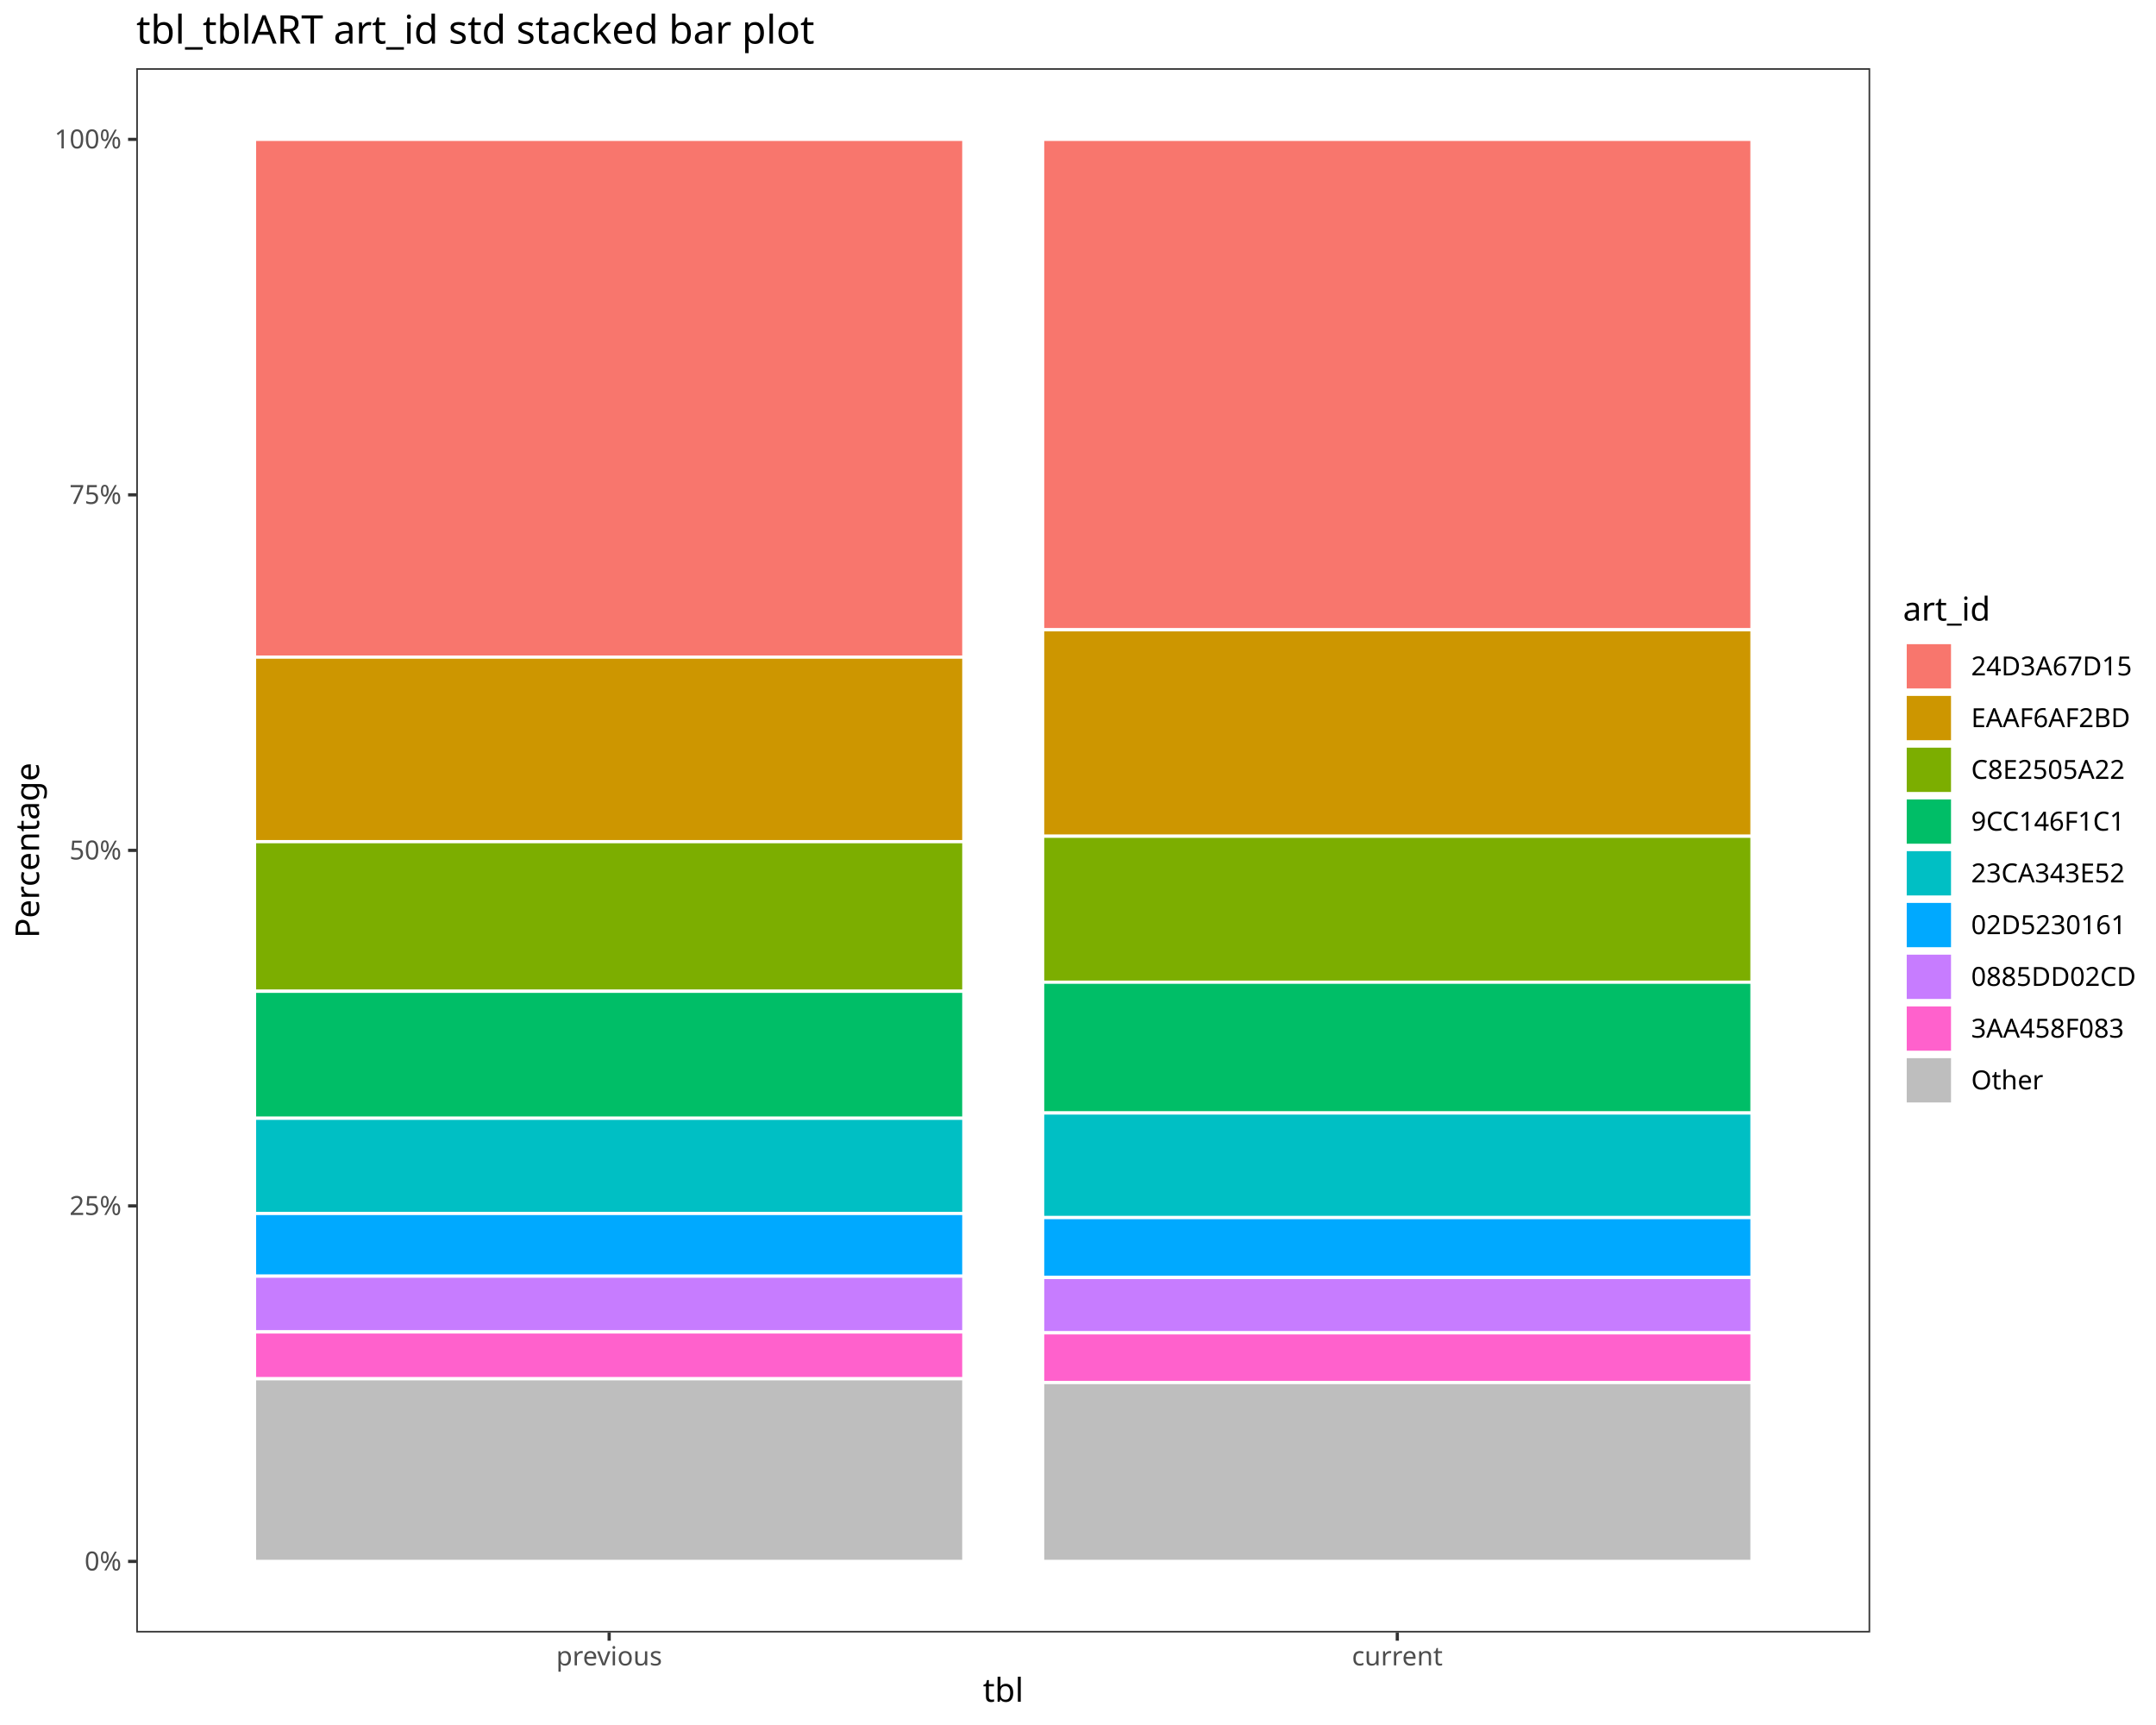
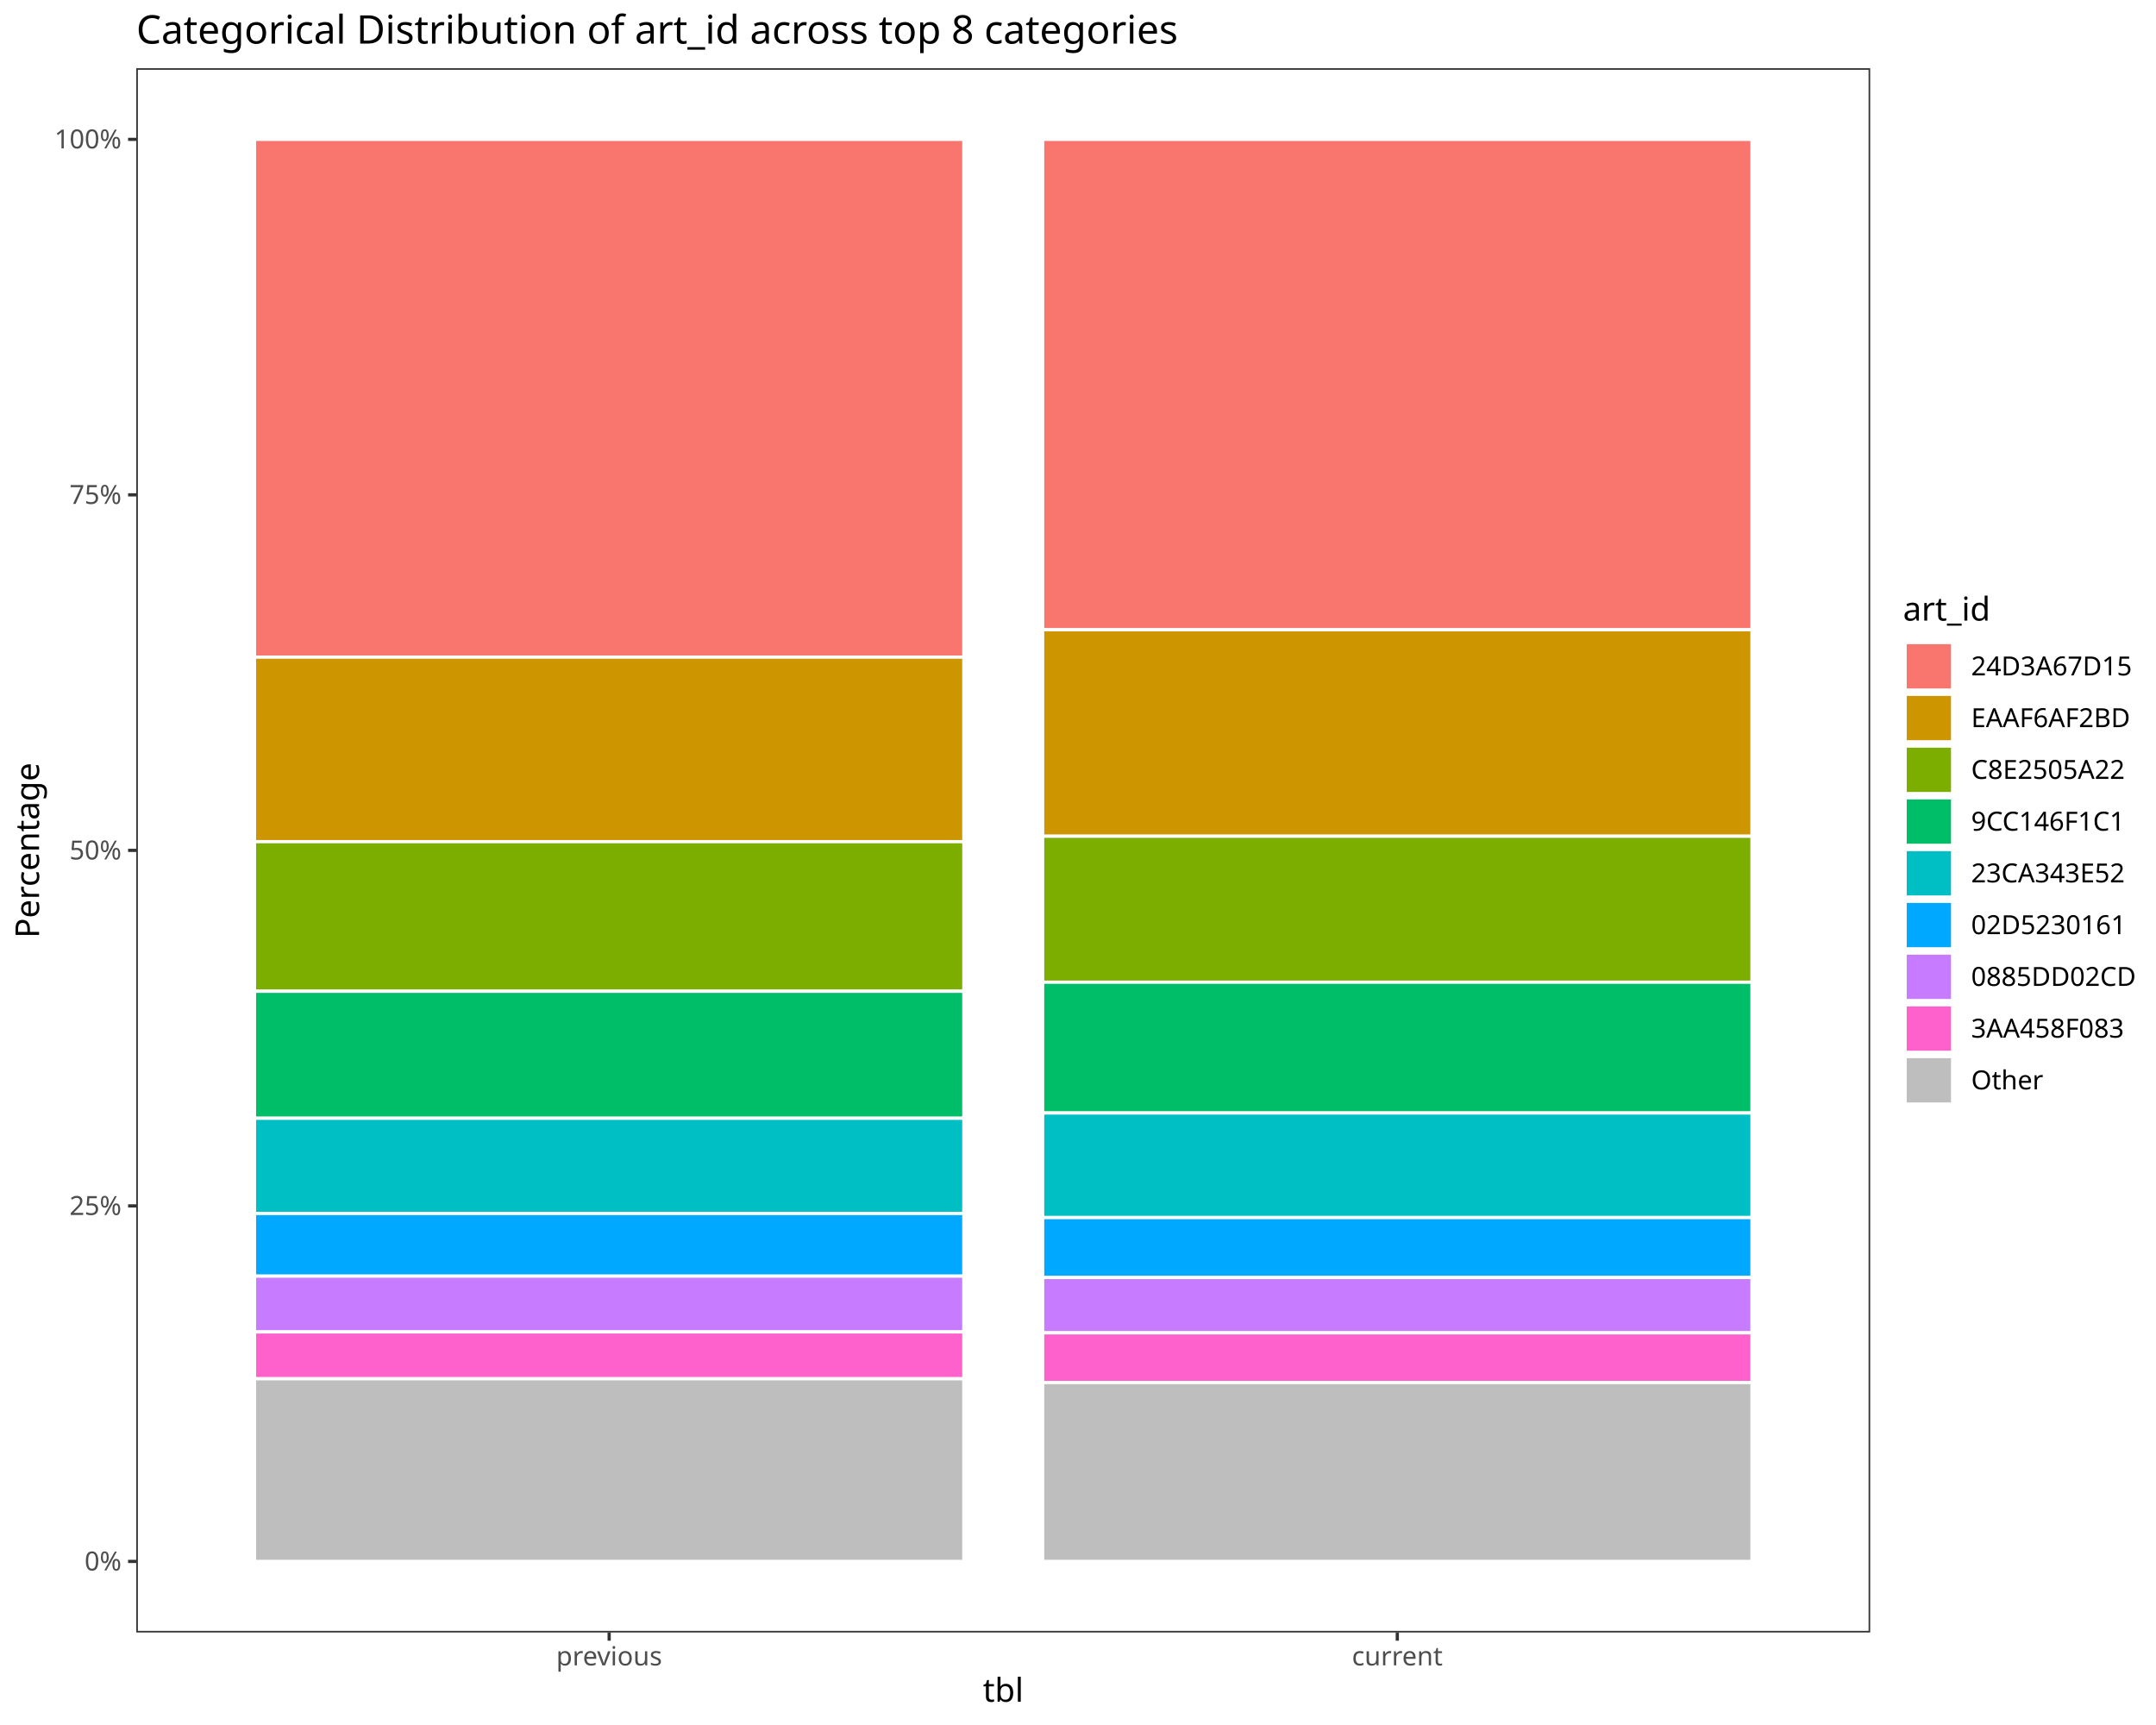
<svg xmlns="http://www.w3.org/2000/svg" class="svglite" data-engine-version="2.0" width="720.00pt" height="576.00pt" viewBox="0 0 720.00 576.00">
  <defs>
    <style type="text/css">
    .svglite line, .svglite polyline, .svglite polygon, .svglite path, .svglite rect, .svglite circle {
      fill: none;
      stroke: #000000;
      stroke-linecap: round;
      stroke-linejoin: round;
      stroke-miterlimit: 10.00;
    }
  </style>
  </defs>
  <rect width="100%" height="100%" style="stroke: none; fill: #FFFFFF;" />
  <defs>
    <clipPath id="cpMC4wMHw3MjAuMDB8MC4wMHw1NzYuMDA=">
      <rect x="0.00" y="0.00" width="720.00" height="576.00" />
    </clipPath>
  </defs>
  <g clip-path="url(#cpMC4wMHw3MjAuMDB8MC4wMHw1NzYuMDA=)">
    <rect x="0.00" y="0.00" width="720.00" height="576.00" style="stroke-width: 1.07; stroke: #FFFFFF; fill: #FFFFFF;" />
  </g>
  <defs>
    <clipPath id="cpNDUuNTF8NjI0LjU1fDIyLjc4fDU0NS4xMQ==">
      <rect x="45.51" y="22.78" width="579.04" height="522.33" />
    </clipPath>
  </defs>
  <g clip-path="url(#cpNDUuNTF8NjI0LjU1fDIyLjc4fDU0NS4xMQ==)">
    <rect x="45.51" y="22.78" width="579.04" height="522.33" style="stroke-width: 1.07; stroke: none; fill: #FFFFFF;" />
    <rect x="84.99" y="46.53" width="236.88" height="172.89" style="stroke-width: 1.07; stroke: #FFFFFF; stroke-linecap: butt; stroke-linejoin: miter; fill: #F8766D;" />
    <rect x="84.99" y="219.42" width="236.88" height="61.62" style="stroke-width: 1.07; stroke: #FFFFFF; stroke-linecap: butt; stroke-linejoin: miter; fill: #CD9600;" />
    <rect x="84.99" y="281.04" width="236.88" height="49.95" style="stroke-width: 1.07; stroke: #FFFFFF; stroke-linecap: butt; stroke-linejoin: miter; fill: #7CAE00;" />
    <rect x="84.99" y="331.00" width="236.88" height="42.40" style="stroke-width: 1.07; stroke: #FFFFFF; stroke-linecap: butt; stroke-linejoin: miter; fill: #00BE67;" />
    <rect x="84.99" y="373.40" width="236.88" height="31.78" style="stroke-width: 1.07; stroke: #FFFFFF; stroke-linecap: butt; stroke-linejoin: miter; fill: #00BFC4;" />
    <rect x="84.99" y="405.19" width="236.88" height="20.93" style="stroke-width: 1.07; stroke: #FFFFFF; stroke-linecap: butt; stroke-linejoin: miter; fill: #00A9FF;" />
    <rect x="84.99" y="426.12" width="236.88" height="18.63" style="stroke-width: 1.07; stroke: #FFFFFF; stroke-linecap: butt; stroke-linejoin: miter; fill: #C77CFF;" />
    <rect x="84.99" y="444.75" width="236.88" height="15.64" style="stroke-width: 1.07; stroke: #FFFFFF; stroke-linecap: butt; stroke-linejoin: miter; fill: #FF61CC;" />
    <rect x="84.99" y="460.39" width="236.88" height="60.98" style="stroke-width: 1.07; stroke: #FFFFFF; stroke-linecap: butt; stroke-linejoin: miter; fill: #BEBEBE;" />
    <rect x="348.19" y="46.53" width="236.88" height="163.77" style="stroke-width: 1.07; stroke: #FFFFFF; stroke-linecap: butt; stroke-linejoin: miter; fill: #F8766D;" />
    <rect x="348.19" y="210.29" width="236.88" height="68.93" style="stroke-width: 1.07; stroke: #FFFFFF; stroke-linecap: butt; stroke-linejoin: miter; fill: #CD9600;" />
    <rect x="348.19" y="279.23" width="236.88" height="48.75" style="stroke-width: 1.07; stroke: #FFFFFF; stroke-linecap: butt; stroke-linejoin: miter; fill: #7CAE00;" />
    <rect x="348.19" y="327.97" width="236.88" height="43.67" style="stroke-width: 1.07; stroke: #FFFFFF; stroke-linecap: butt; stroke-linejoin: miter; fill: #00BE67;" />
    <rect x="348.19" y="371.64" width="236.88" height="34.92" style="stroke-width: 1.07; stroke: #FFFFFF; stroke-linecap: butt; stroke-linejoin: miter; fill: #00BFC4;" />
    <rect x="348.19" y="406.56" width="236.88" height="20.01" style="stroke-width: 1.07; stroke: #FFFFFF; stroke-linecap: butt; stroke-linejoin: miter; fill: #00A9FF;" />
    <rect x="348.19" y="426.57" width="236.88" height="18.48" style="stroke-width: 1.07; stroke: #FFFFFF; stroke-linecap: butt; stroke-linejoin: miter; fill: #C77CFF;" />
    <rect x="348.19" y="445.05" width="236.88" height="16.60" style="stroke-width: 1.07; stroke: #FFFFFF; stroke-linecap: butt; stroke-linejoin: miter; fill: #FF61CC;" />
    <rect x="348.19" y="461.65" width="236.88" height="59.72" style="stroke-width: 1.07; stroke: #FFFFFF; stroke-linecap: butt; stroke-linejoin: miter; fill: #BEBEBE;" />
    <rect x="45.51" y="22.78" width="579.04" height="522.33" style="stroke-width: 1.07; stroke: #333333;" />
  </g>
  <g clip-path="url(#cpMC4wMHw3MjAuMDB8MC4wMHw1NzYuMDA=)">
    <text x="40.58" y="524.40" text-anchor="end" style="font-size: 8.80px; fill: #4D4D4D; font-family: sans;" textLength="12.72px" lengthAdjust="spacingAndGlyphs">0%</text>
    <text x="40.58" y="405.69" text-anchor="end" style="font-size: 8.80px; fill: #4D4D4D; font-family: sans;" textLength="17.61px" lengthAdjust="spacingAndGlyphs">25%</text>
    <text x="40.58" y="286.98" text-anchor="end" style="font-size: 8.80px; fill: #4D4D4D; font-family: sans;" textLength="17.61px" lengthAdjust="spacingAndGlyphs">50%</text>
    <text x="40.58" y="168.26" text-anchor="end" style="font-size: 8.80px; fill: #4D4D4D; font-family: sans;" textLength="17.61px" lengthAdjust="spacingAndGlyphs">75%</text>
    <text x="40.58" y="49.55" text-anchor="end" style="font-size: 8.80px; fill: #4D4D4D; font-family: sans;" textLength="22.51px" lengthAdjust="spacingAndGlyphs">100%</text>
    <polyline points="42.77,521.37 45.51,521.37 " style="stroke-width: 1.07; stroke: #333333; stroke-linecap: butt;" />
    <polyline points="42.77,402.66 45.51,402.66 " style="stroke-width: 1.07; stroke: #333333; stroke-linecap: butt;" />
    <polyline points="42.77,283.95 45.51,283.95 " style="stroke-width: 1.07; stroke: #333333; stroke-linecap: butt;" />
    <polyline points="42.77,165.24 45.51,165.24 " style="stroke-width: 1.07; stroke: #333333; stroke-linecap: butt;" />
    <polyline points="42.77,46.53 45.51,46.53 " style="stroke-width: 1.07; stroke: #333333; stroke-linecap: butt;" />
    <polyline points="203.43,547.85 203.43,545.11 " style="stroke-width: 1.07; stroke: #333333; stroke-linecap: butt;" />
    <polyline points="466.63,547.85 466.63,545.11 " style="stroke-width: 1.07; stroke: #333333; stroke-linecap: butt;" />
    <text x="203.43" y="556.10" text-anchor="middle" style="font-size: 8.80px; fill: #4D4D4D; font-family: sans;" textLength="33.27px" lengthAdjust="spacingAndGlyphs">previous</text>
    <text x="466.63" y="556.10" text-anchor="middle" style="font-size: 8.80px; fill: #4D4D4D; font-family: sans;" textLength="27.39px" lengthAdjust="spacingAndGlyphs">current</text>
    <text x="335.03" y="568.24" text-anchor="middle" style="font-size: 11.00px; font-family: sans;" textLength="11.62px" lengthAdjust="spacingAndGlyphs">tbl</text>
    <text transform="translate(13.05,283.95) rotate(-90)" text-anchor="middle" style="font-size: 11.00px; font-family: sans;" textLength="56.27px" lengthAdjust="spacingAndGlyphs">Percentage</text>
    <rect x="635.51" y="198.52" width="79.01" height="170.85" style="stroke-width: 1.07; stroke: none; fill: #FFFFFF;" />
    <text x="635.51" y="207.23" style="font-size: 11.00px; font-family: sans;" textLength="27.52px" lengthAdjust="spacingAndGlyphs">art_id</text>
    <rect x="635.51" y="213.85" width="17.28" height="17.28" style="stroke-width: 1.07; stroke: none; fill: #FFFFFF;" />
    <rect x="636.22" y="214.56" width="15.86" height="15.86" style="stroke-width: 1.07; stroke: #FFFFFF; stroke-linecap: butt; stroke-linejoin: miter; fill: #F8766D;" />
    <rect x="635.51" y="231.13" width="17.28" height="17.28" style="stroke-width: 1.07; stroke: none; fill: #FFFFFF;" />
    <rect x="636.22" y="231.84" width="15.86" height="15.86" style="stroke-width: 1.07; stroke: #FFFFFF; stroke-linecap: butt; stroke-linejoin: miter; fill: #CD9600;" />
    <rect x="635.51" y="248.41" width="17.28" height="17.28" style="stroke-width: 1.07; stroke: none; fill: #FFFFFF;" />
    <rect x="636.22" y="249.12" width="15.86" height="15.86" style="stroke-width: 1.07; stroke: #FFFFFF; stroke-linecap: butt; stroke-linejoin: miter; fill: #7CAE00;" />
    <rect x="635.51" y="265.69" width="17.28" height="17.28" style="stroke-width: 1.07; stroke: none; fill: #FFFFFF;" />
    <rect x="636.22" y="266.40" width="15.86" height="15.86" style="stroke-width: 1.07; stroke: #FFFFFF; stroke-linecap: butt; stroke-linejoin: miter; fill: #00BE67;" />
    <rect x="635.51" y="282.97" width="17.28" height="17.28" style="stroke-width: 1.07; stroke: none; fill: #FFFFFF;" />
    <rect x="636.22" y="283.68" width="15.86" height="15.86" style="stroke-width: 1.07; stroke: #FFFFFF; stroke-linecap: butt; stroke-linejoin: miter; fill: #00BFC4;" />
    <rect x="635.51" y="300.25" width="17.28" height="17.28" style="stroke-width: 1.07; stroke: none; fill: #FFFFFF;" />
    <rect x="636.22" y="300.96" width="15.86" height="15.86" style="stroke-width: 1.07; stroke: #FFFFFF; stroke-linecap: butt; stroke-linejoin: miter; fill: #00A9FF;" />
    <rect x="635.51" y="317.53" width="17.28" height="17.28" style="stroke-width: 1.07; stroke: none; fill: #FFFFFF;" />
    <rect x="636.22" y="318.24" width="15.86" height="15.86" style="stroke-width: 1.07; stroke: #FFFFFF; stroke-linecap: butt; stroke-linejoin: miter; fill: #C77CFF;" />
    <rect x="635.51" y="334.81" width="17.28" height="17.28" style="stroke-width: 1.07; stroke: none; fill: #FFFFFF;" />
    <rect x="636.22" y="335.52" width="15.86" height="15.86" style="stroke-width: 1.07; stroke: #FFFFFF; stroke-linecap: butt; stroke-linejoin: miter; fill: #FF61CC;" />
    <rect x="635.51" y="352.09" width="17.28" height="17.28" style="stroke-width: 1.07; stroke: none; fill: #FFFFFF;" />
    <rect x="636.22" y="352.80" width="15.86" height="15.86" style="stroke-width: 1.07; stroke: #FFFFFF; stroke-linecap: butt; stroke-linejoin: miter; fill: #BEBEBE;" />
    <text x="658.27" y="225.52" style="font-size: 8.80px; font-family: sans;" textLength="52.85px" lengthAdjust="spacingAndGlyphs">24D3A67D15</text>
    <text x="658.27" y="242.80" style="font-size: 8.80px; font-family: sans;" textLength="56.25px" lengthAdjust="spacingAndGlyphs">EAAF6AF2BD</text>
    <text x="658.27" y="260.08" style="font-size: 8.80px; font-family: sans;" textLength="52.36px" lengthAdjust="spacingAndGlyphs">C8E2505A22</text>
    <text x="658.27" y="277.36" style="font-size: 8.80px; font-family: sans;" textLength="53.81px" lengthAdjust="spacingAndGlyphs">9CC146F1C1</text>
    <text x="658.27" y="294.64" style="font-size: 8.80px; font-family: sans;" textLength="52.36px" lengthAdjust="spacingAndGlyphs">23CA343E52</text>
    <text x="658.27" y="311.92" style="font-size: 8.80px; font-family: sans;" textLength="50.41px" lengthAdjust="spacingAndGlyphs">02D5230161</text>
    <text x="658.27" y="329.20" style="font-size: 8.80px; font-family: sans;" textLength="54.80px" lengthAdjust="spacingAndGlyphs">0885DD02CD</text>
    <text x="658.27" y="346.48" style="font-size: 8.80px; font-family: sans;" textLength="51.38px" lengthAdjust="spacingAndGlyphs">3AA458F083</text>
    <text x="658.27" y="363.76" style="font-size: 8.80px; font-family: sans;" textLength="22.01px" lengthAdjust="spacingAndGlyphs">Other</text>
-     <text x="45.51" y="14.56" style="font-size: 13.20px; font-family: sans;" textLength="216.46px" lengthAdjust="spacingAndGlyphs">tbl_tblART art_id std stacked bar plot</text>
+     <text x="45.51" y="14.56" style="font-size: 13.20px; font-family: sans;" textLength="328.00px" lengthAdjust="spacingAndGlyphs">Categorical Distribution of art_id across top 8 categories</text>
  </g>
</svg>
